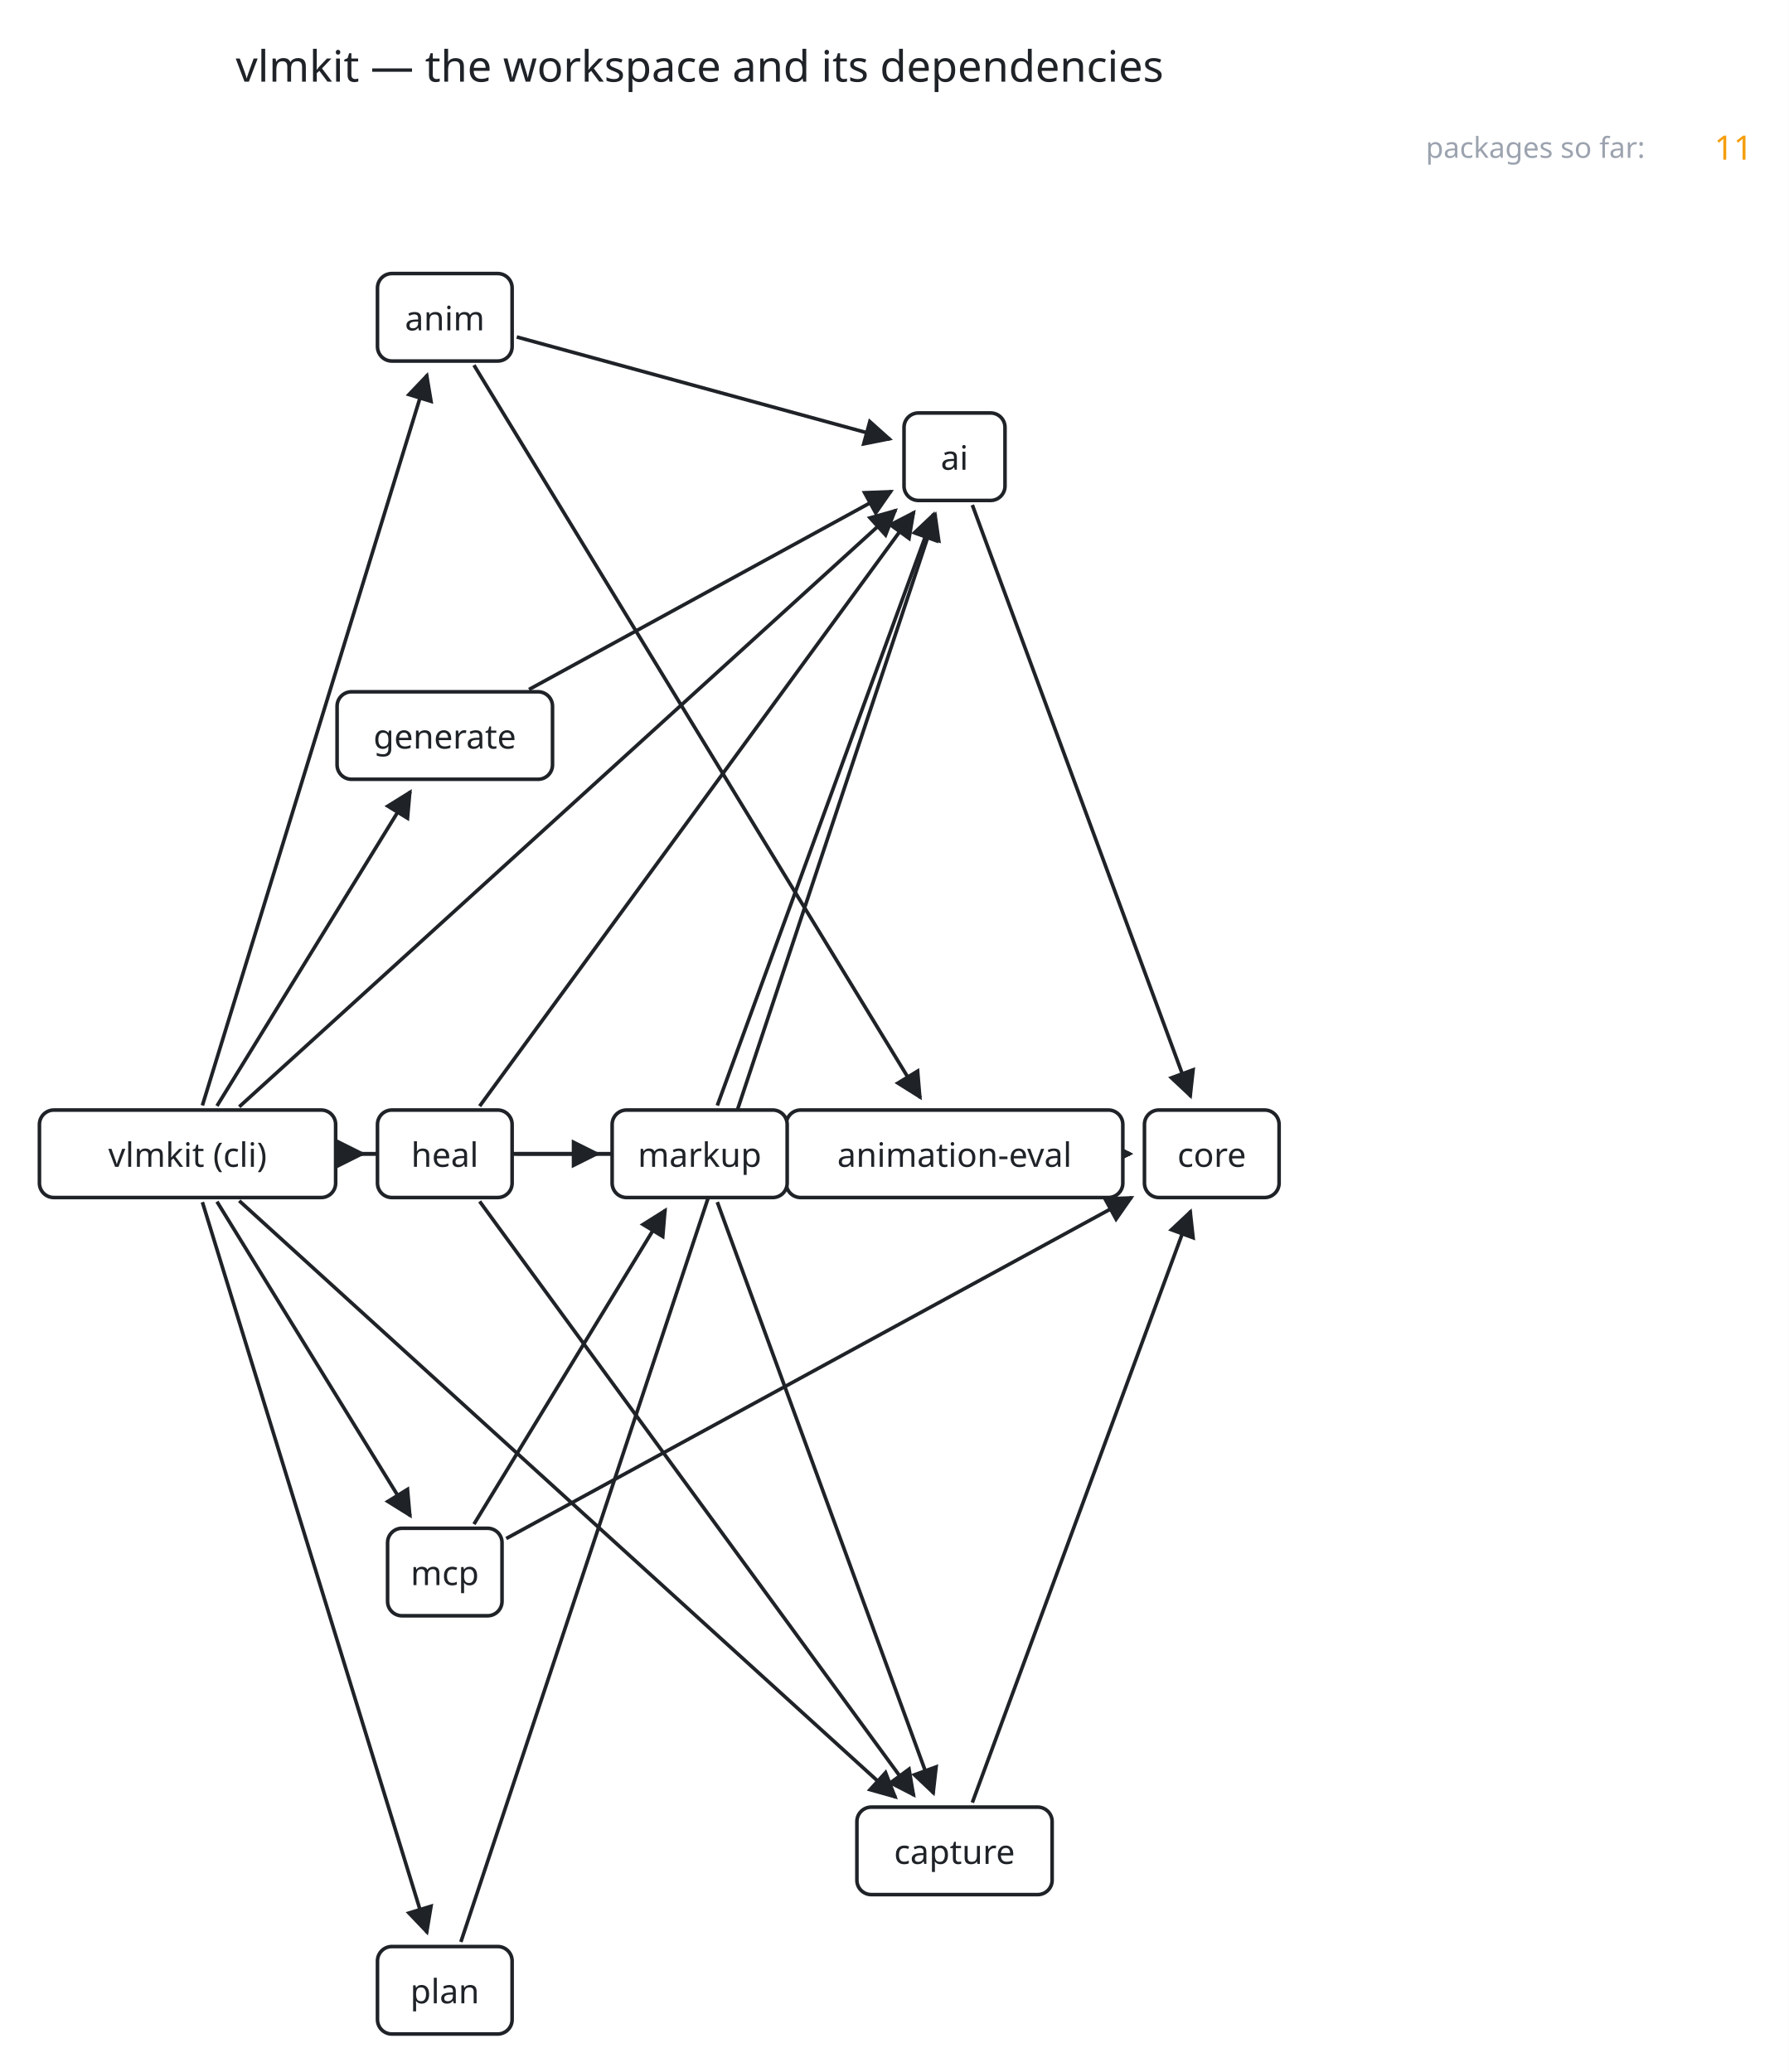
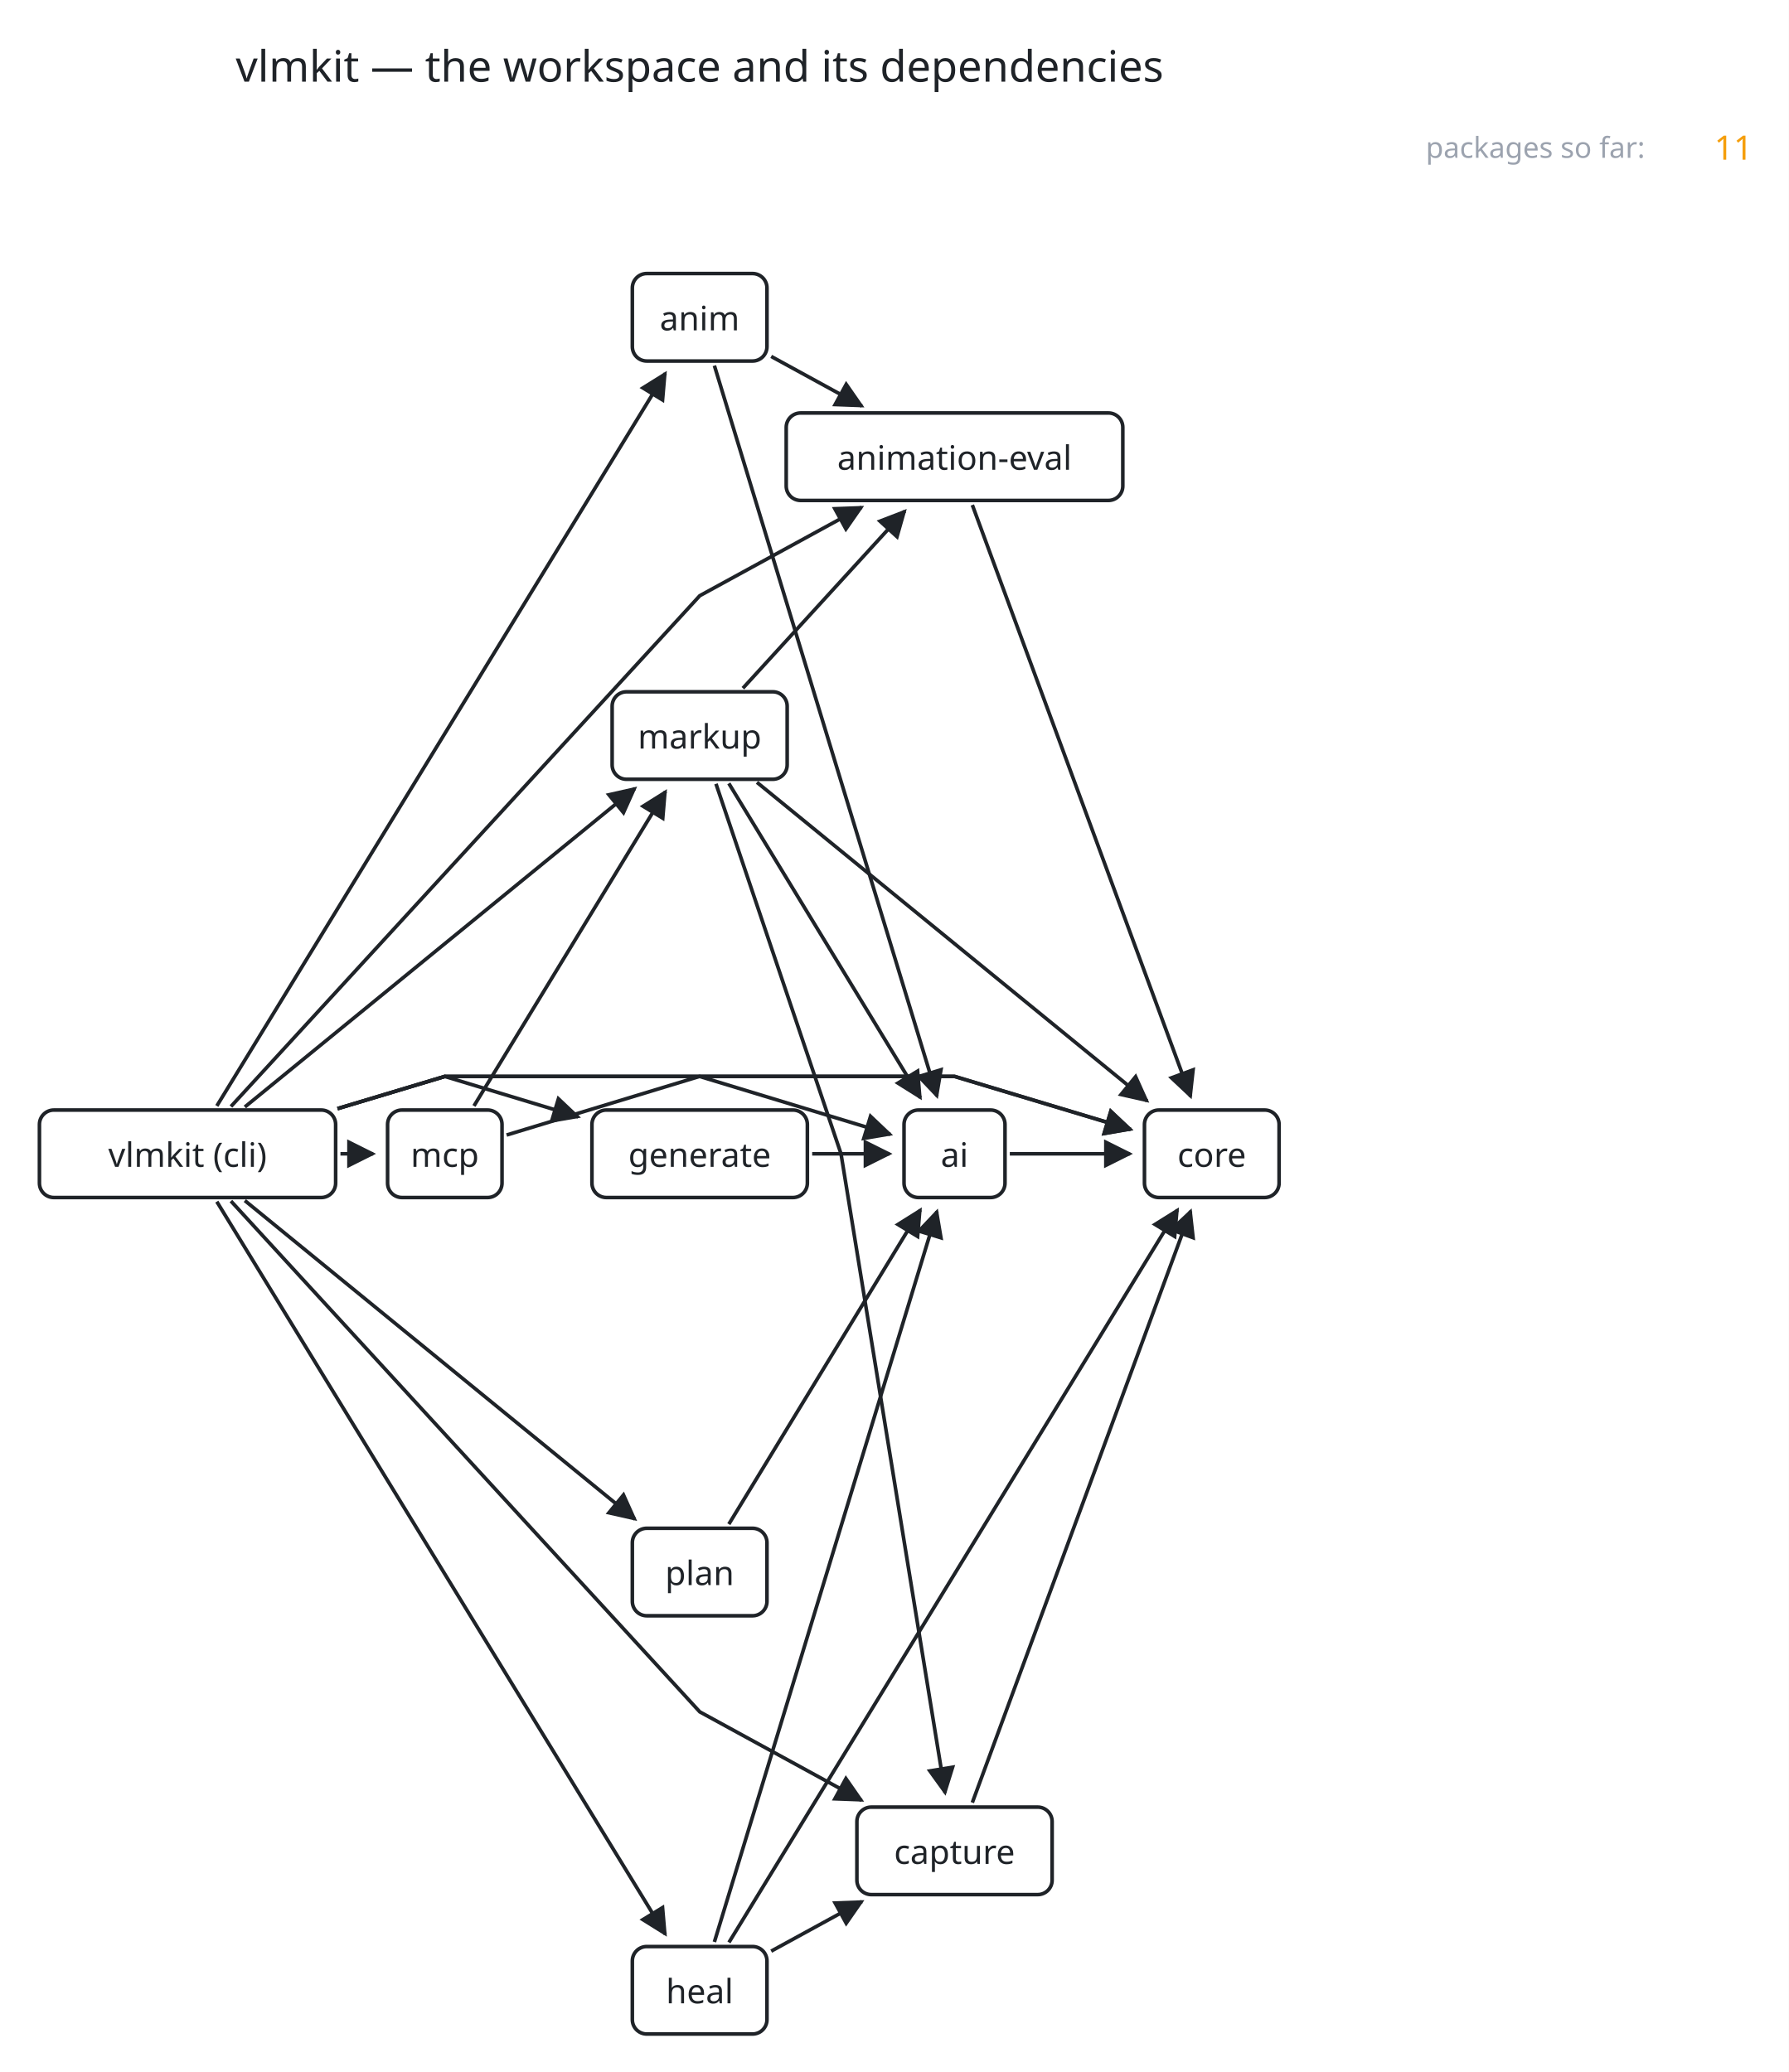
<svg xmlns="http://www.w3.org/2000/svg" viewBox="-5 -5 744 862" width="744" height="862" data-t="4760" data-duration="4760">
  <defs>
    <marker id="arrow-1f2328" viewBox="0 0 10 10" refX="9" refY="5" markerWidth="8" markerHeight="8" orient="auto-start-reverse">
      <path d="M 0 0 L 10 5 L 0 10 z" fill="#1f2328" />
    </marker>
  </defs>
  <rect x="-5" y="-5" width="744" height="862" fill="#ffffff" />
  <g id="title" data-shape="text" transform="translate(286 22)">
    <text font-size="18" fill="#1f2328" text-anchor="middle" dominant-baseline="central" font-family="system-ui, sans-serif">
      <tspan x="0" y="0">vlmkit — the workspace and its dependencies</tspan>
    </text>
  </g>
-   <g id="edge-0" data-shape="arrow" transform="translate(0 0)">
-     <line x1="94.5" y1="455.45" x2="367.54" y2="207.24" stroke="#1f2328" stroke-width="1.5" fill="none" marker-end="url(#arrow-1f2328)" />
+   <g id="edge-0" data-shape="path" transform="translate(135.39 456.22)">
+     <path d="M 0 0 L 44.6 -13.4 L 150.6 -13.4 L 229.9 10.7" fill="none" stroke="#1f2328" stroke-width="1.5" marker-end="url(#arrow-1f2328)" />
  </g>
  <g id="edge-1" data-shape="arrow" transform="translate(0 0)">
-     <line x1="79.18" y1="454.89" x2="172.64" y2="150.94" stroke="#1f2328" stroke-width="1.5" fill="none" marker-end="url(#arrow-1f2328)" />
+     <line x1="85.18" y1="455.09" x2="271.73" y2="150.32" stroke="#1f2328" stroke-width="1.5" fill="none" marker-end="url(#arrow-1f2328)" />
  </g>
-   <g id="edge-2" data-shape="arrow" transform="translate(0 0)">
-     <line x1="136.6" y1="475" x2="316" y2="475" stroke="#1f2328" stroke-width="1.5" fill="none" marker-end="url(#arrow-1f2328)" />
+   <g id="edge-2" data-shape="path" transform="translate(91.05 455.33)">
+     <path d="M 0 0 L 195 -212.5 L 262.3 -249.3" fill="none" stroke="#1f2328" stroke-width="1.5" marker-end="url(#arrow-1f2328)" />
  </g>
-   <g id="edge-3" data-shape="arrow" transform="translate(0 0)">
-     <line x1="94.5" y1="494.55" x2="367.54" y2="742.76" stroke="#1f2328" stroke-width="1.5" fill="none" marker-end="url(#arrow-1f2328)" />
+   <g id="edge-3" data-shape="path" transform="translate(91.05 494.67)">
+     <path d="M 0 0 L 195 212.5 L 262.3 249.3" fill="none" stroke="#1f2328" stroke-width="1.5" marker-end="url(#arrow-1f2328)" />
  </g>
-   <g id="edge-4" data-shape="arrow" transform="translate(0 0)">
-     <line x1="136.6" y1="475" x2="465" y2="475" stroke="#1f2328" stroke-width="1.5" fill="none" marker-end="url(#arrow-1f2328)" />
+   <g id="edge-4" data-shape="path" transform="translate(135.39 456.22)">
+     <path d="M 0 0 L 44.6 -13.4 L 150.6 -13.4 L 256.6 -13.4 L 329.9 8.6" fill="none" stroke="#1f2328" stroke-width="1.5" marker-end="url(#arrow-1f2328)" />
  </g>
-   <g id="edge-5" data-shape="arrow" transform="translate(0 0)">
-     <line x1="85.24" y1="455.1" x2="165.67" y2="324.31" stroke="#1f2328" stroke-width="1.5" fill="none" marker-end="url(#arrow-1f2328)" />
+   <g id="edge-5" data-shape="path" transform="translate(135.39 456.22)">
+     <path d="M 0 0 L 44.6 -13.4 L 100.1 3.4" fill="none" stroke="#1f2328" stroke-width="1.5" marker-end="url(#arrow-1f2328)" />
  </g>
  <g id="edge-6" data-shape="arrow" transform="translate(0 0)">
-     <line x1="136.6" y1="475" x2="146" y2="475" stroke="#1f2328" stroke-width="1.5" fill="none" marker-end="url(#arrow-1f2328)" />
+     <line x1="85.18" y1="494.91" x2="271.73" y2="799.68" stroke="#1f2328" stroke-width="1.5" fill="none" marker-end="url(#arrow-1f2328)" />
  </g>
  <g id="edge-7" data-shape="arrow" transform="translate(0 0)">
-     <line x1="136.6" y1="475" x2="243.6" y2="475" stroke="#1f2328" stroke-width="1.5" fill="none" marker-end="url(#arrow-1f2328)" />
+     <line x1="96.83" y1="455.53" x2="259.07" y2="323" stroke="#1f2328" stroke-width="1.5" fill="none" marker-end="url(#arrow-1f2328)" />
  </g>
  <g id="edge-8" data-shape="arrow" transform="translate(0 0)">
-     <line x1="85.24" y1="494.9" x2="165.67" y2="625.69" stroke="#1f2328" stroke-width="1.5" fill="none" marker-end="url(#arrow-1f2328)" />
+     <line x1="136.6" y1="475" x2="150.2" y2="475" stroke="#1f2328" stroke-width="1.5" fill="none" marker-end="url(#arrow-1f2328)" />
  </g>
  <g id="edge-9" data-shape="arrow" transform="translate(0 0)">
-     <line x1="79.18" y1="495.11" x2="172.64" y2="799.06" stroke="#1f2328" stroke-width="1.5" fill="none" marker-end="url(#arrow-1f2328)" />
+     <line x1="96.83" y1="494.47" x2="259.07" y2="627" stroke="#1f2328" stroke-width="1.5" fill="none" marker-end="url(#arrow-1f2328)" />
  </g>
  <g id="edge-10" data-shape="arrow" transform="translate(0 0)">
-     <line x1="399.41" y1="205.08" x2="490.21" y2="451.17" stroke="#1f2328" stroke-width="1.5" fill="none" marker-end="url(#arrow-1f2328)" />
+     <line x1="415" y1="475" x2="465" y2="475" stroke="#1f2328" stroke-width="1.5" fill="none" marker-end="url(#arrow-1f2328)" />
  </g>
  <g id="edge-11" data-shape="arrow" transform="translate(0 0)">
-     <line x1="209.93" y1="135.19" x2="365.21" y2="177.67" stroke="#1f2328" stroke-width="1.5" fill="none" marker-end="url(#arrow-1f2328)" />
+     <line x1="292.13" y1="147.11" x2="384.71" y2="451.06" stroke="#1f2328" stroke-width="1.5" fill="none" marker-end="url(#arrow-1f2328)" />
  </g>
  <g id="edge-12" data-shape="arrow" transform="translate(0 0)">
-     <line x1="192.13" y1="146.91" x2="377.79" y2="451.68" stroke="#1f2328" stroke-width="1.5" fill="none" marker-end="url(#arrow-1f2328)" />
+     <line x1="315.75" y1="143.28" x2="353.47" y2="163.92" stroke="#1f2328" stroke-width="1.5" fill="none" marker-end="url(#arrow-1f2328)" />
  </g>
  <g id="edge-13" data-shape="arrow" transform="translate(0 0)">
-     <line x1="464" y1="475" x2="465" y2="475" stroke="#1f2328" stroke-width="1.5" fill="none" marker-end="url(#arrow-1f2328)" />
+     <line x1="399.41" y1="205.08" x2="490.21" y2="451.17" stroke="#1f2328" stroke-width="1.5" fill="none" marker-end="url(#arrow-1f2328)" />
  </g>
  <g id="edge-14" data-shape="arrow" transform="translate(0 0)">
    <line x1="399.41" y1="744.92" x2="490.21" y2="498.83" stroke="#1f2328" stroke-width="1.5" fill="none" marker-end="url(#arrow-1f2328)" />
  </g>
  <g id="edge-15" data-shape="arrow" transform="translate(0 0)">
-     <line x1="215.02" y1="281.84" x2="365.74" y2="199.37" stroke="#1f2328" stroke-width="1.5" fill="none" marker-end="url(#arrow-1f2328)" />
+     <line x1="332.8" y1="475" x2="365" y2="475" stroke="#1f2328" stroke-width="1.5" fill="none" marker-end="url(#arrow-1f2328)" />
  </g>
  <g id="edge-16" data-shape="arrow" transform="translate(0 0)">
-     <line x1="194.49" y1="455.19" x2="375.15" y2="208.04" stroke="#1f2328" stroke-width="1.5" fill="none" marker-end="url(#arrow-1f2328)" />
+     <line x1="292.13" y1="802.89" x2="384.71" y2="498.94" stroke="#1f2328" stroke-width="1.5" fill="none" marker-end="url(#arrow-1f2328)" />
  </g>
  <g id="edge-17" data-shape="arrow" transform="translate(0 0)">
-     <line x1="194.49" y1="494.81" x2="375.15" y2="741.96" stroke="#1f2328" stroke-width="1.5" fill="none" marker-end="url(#arrow-1f2328)" />
+     <line x1="315.75" y1="806.72" x2="353.47" y2="786.08" stroke="#1f2328" stroke-width="1.5" fill="none" marker-end="url(#arrow-1f2328)" />
  </g>
  <g id="edge-18" data-shape="arrow" transform="translate(0 0)">
-     <line x1="210" y1="475" x2="465" y2="475" stroke="#1f2328" stroke-width="1.5" fill="none" marker-end="url(#arrow-1f2328)" />
+     <line x1="298.18" y1="803.09" x2="484.73" y2="498.32" stroke="#1f2328" stroke-width="1.5" fill="none" marker-end="url(#arrow-1f2328)" />
  </g>
  <g id="edge-19" data-shape="arrow" transform="translate(0 0)">
-     <line x1="293.34" y1="454.92" x2="383.29" y2="208.84" stroke="#1f2328" stroke-width="1.5" fill="none" marker-end="url(#arrow-1f2328)" />
+     <line x1="298.13" y1="320.91" x2="377.79" y2="451.68" stroke="#1f2328" stroke-width="1.5" fill="none" marker-end="url(#arrow-1f2328)" />
  </g>
  <g id="edge-20" data-shape="arrow" transform="translate(0 0)">
-     <line x1="324.4" y1="475" x2="316" y2="475" stroke="#1f2328" stroke-width="1.5" fill="none" marker-end="url(#arrow-1f2328)" />
+     <line x1="303.98" y1="281.32" x2="371.32" y2="207.63" stroke="#1f2328" stroke-width="1.5" fill="none" marker-end="url(#arrow-1f2328)" />
  </g>
-   <g id="edge-21" data-shape="arrow" transform="translate(0 0)">
-     <line x1="293.34" y1="495.08" x2="383.29" y2="741.16" stroke="#1f2328" stroke-width="1.5" fill="none" marker-end="url(#arrow-1f2328)" />
+   <g id="edge-21" data-shape="path" transform="translate(292.79 321.09)">
+     <path d="M 0 0 L 52 153.9 L 95.3 419.8" fill="none" stroke="#1f2328" stroke-width="1.5" marker-end="url(#arrow-1f2328)" />
  </g>
  <g id="edge-22" data-shape="arrow" transform="translate(0 0)">
-     <line x1="324.4" y1="475" x2="465" y2="475" stroke="#1f2328" stroke-width="1.5" fill="none" marker-end="url(#arrow-1f2328)" />
+     <line x1="309.83" y1="320.47" x2="472.07" y2="453" stroke="#1f2328" stroke-width="1.5" fill="none" marker-end="url(#arrow-1f2328)" />
  </g>
-   <g id="edge-23" data-shape="arrow" transform="translate(0 0)">
-     <line x1="205.56" y1="635.06" x2="465.73" y2="493.15" stroke="#1f2328" stroke-width="1.5" fill="none" marker-end="url(#arrow-1f2328)" />
+   <g id="edge-23" data-shape="path" transform="translate(205.71 467.19)">
+     <path d="M 0 0 L 80.3 -24.4 L 186.3 -24.4 L 259.5 -2.3" fill="none" stroke="#1f2328" stroke-width="1.5" marker-end="url(#arrow-1f2328)" />
  </g>
  <g id="edge-24" data-shape="arrow" transform="translate(0 0)">
-     <line x1="192.13" y1="629.09" x2="271.79" y2="498.32" stroke="#1f2328" stroke-width="1.5" fill="none" marker-end="url(#arrow-1f2328)" />
+     <line x1="192.13" y1="455.09" x2="271.79" y2="324.32" stroke="#1f2328" stroke-width="1.5" fill="none" marker-end="url(#arrow-1f2328)" />
  </g>
  <g id="edge-25" data-shape="arrow" transform="translate(0 0)">
-     <line x1="186.68" y1="802.9" x2="384.06" y2="208.89" stroke="#1f2328" stroke-width="1.5" fill="none" marker-end="url(#arrow-1f2328)" />
+     <line x1="298.13" y1="629.09" x2="377.79" y2="498.32" stroke="#1f2328" stroke-width="1.5" fill="none" marker-end="url(#arrow-1f2328)" />
  </g>
  <g id="vlmkit (cli)" data-shape="rect" transform="translate(73 475)">
    <rect x="-61.6" y="-18.2" width="123.2" height="36.4" rx="6" fill="#ffffff" stroke="#1f2328" stroke-width="1.5" />
    <text font-size="14" fill="#1f2328" text-anchor="middle" dominant-baseline="central" font-family="system-ui, sans-serif">
      <tspan x="0" y="0">vlmkit (cli)</tspan>
    </text>
  </g>
-   <g id="ai" data-shape="rect" transform="translate(392 185)">
+   <g id="ai" data-shape="rect" transform="translate(392 475)">
    <rect x="-21" y="-18.2" width="42" height="36.4" rx="6" fill="#ffffff" stroke="#1f2328" stroke-width="1.5" />
    <text font-size="14" fill="#1f2328" text-anchor="middle" dominant-baseline="central" font-family="system-ui, sans-serif">
      <tspan x="0" y="0">ai</tspan>
    </text>
  </g>
-   <g id="anim" data-shape="rect" transform="translate(180 127)">
+   <g id="anim" data-shape="rect" transform="translate(286 127)">
    <rect x="-28" y="-18.2" width="56" height="36.4" rx="6" fill="#ffffff" stroke="#1f2328" stroke-width="1.5" />
    <text font-size="14" fill="#1f2328" text-anchor="middle" dominant-baseline="central" font-family="system-ui, sans-serif">
      <tspan x="0" y="0">anim</tspan>
    </text>
  </g>
-   <g id="animation-eval" data-shape="rect" transform="translate(392 475)">
+   <g id="animation-eval" data-shape="rect" transform="translate(392 185)">
    <rect x="-70" y="-18.2" width="140" height="36.4" rx="6" fill="#ffffff" stroke="#1f2328" stroke-width="1.5" />
    <text font-size="14" fill="#1f2328" text-anchor="middle" dominant-baseline="central" font-family="system-ui, sans-serif">
      <tspan x="0" y="0">animation-eval</tspan>
    </text>
  </g>
  <g id="capture" data-shape="rect" transform="translate(392 765)">
    <rect x="-40.6" y="-18.2" width="81.2" height="36.4" rx="6" fill="#ffffff" stroke="#1f2328" stroke-width="1.5" />
    <text font-size="14" fill="#1f2328" text-anchor="middle" dominant-baseline="central" font-family="system-ui, sans-serif">
      <tspan x="0" y="0">capture</tspan>
    </text>
  </g>
  <g id="core" data-shape="rect" transform="translate(499 475)">
    <rect x="-28" y="-18.2" width="56" height="36.4" rx="6" fill="#ffffff" stroke="#1f2328" stroke-width="1.5" />
    <text font-size="14" fill="#1f2328" text-anchor="middle" dominant-baseline="central" font-family="system-ui, sans-serif">
      <tspan x="0" y="0">core</tspan>
    </text>
  </g>
-   <g id="generate" data-shape="rect" transform="translate(180 301)">
+   <g id="generate" data-shape="rect" transform="translate(286 475)">
    <rect x="-44.8" y="-18.2" width="89.6" height="36.4" rx="6" fill="#ffffff" stroke="#1f2328" stroke-width="1.5" />
    <text font-size="14" fill="#1f2328" text-anchor="middle" dominant-baseline="central" font-family="system-ui, sans-serif">
      <tspan x="0" y="0">generate</tspan>
    </text>
  </g>
-   <g id="heal" data-shape="rect" transform="translate(180 475)">
+   <g id="heal" data-shape="rect" transform="translate(286 823)">
    <rect x="-28" y="-18.2" width="56" height="36.4" rx="6" fill="#ffffff" stroke="#1f2328" stroke-width="1.5" />
    <text font-size="14" fill="#1f2328" text-anchor="middle" dominant-baseline="central" font-family="system-ui, sans-serif">
      <tspan x="0" y="0">heal</tspan>
    </text>
  </g>
-   <g id="markup" data-shape="rect" transform="translate(286 475)">
+   <g id="markup" data-shape="rect" transform="translate(286 301)">
    <rect x="-36.4" y="-18.2" width="72.8" height="36.4" rx="6" fill="#ffffff" stroke="#1f2328" stroke-width="1.5" />
    <text font-size="14" fill="#1f2328" text-anchor="middle" dominant-baseline="central" font-family="system-ui, sans-serif">
      <tspan x="0" y="0">markup</tspan>
    </text>
  </g>
-   <g id="mcp" data-shape="rect" transform="translate(180 649)">
+   <g id="mcp" data-shape="rect" transform="translate(180 475)">
    <rect x="-23.8" y="-18.2" width="47.6" height="36.4" rx="6" fill="#ffffff" stroke="#1f2328" stroke-width="1.5" />
    <text font-size="14" fill="#1f2328" text-anchor="middle" dominant-baseline="central" font-family="system-ui, sans-serif">
      <tspan x="0" y="0">mcp</tspan>
    </text>
  </g>
-   <g id="plan" data-shape="rect" transform="translate(180 823)">
+   <g id="plan" data-shape="rect" transform="translate(286 649)">
    <rect x="-28" y="-18.2" width="56" height="36.4" rx="6" fill="#ffffff" stroke="#1f2328" stroke-width="1.5" />
    <text font-size="14" fill="#1f2328" text-anchor="middle" dominant-baseline="central" font-family="system-ui, sans-serif">
      <tspan x="0" y="0">plan</tspan>
    </text>
  </g>
  <g id="token" data-shape="circle" transform="translate(0 0)" opacity="0">
    <circle r="6" fill="#f59e0b" stroke="#1f2328" stroke-width="1.5" />
  </g>
  <g id="value-n-label" data-shape="text" transform="translate(588 56)">
    <text font-size="12" fill="#9ca3af" text-anchor="start" dominant-baseline="central" font-family="system-ui, sans-serif">
      <tspan x="0" y="0">packages so far:</tspan>
    </text>
  </g>
  <g id="value-n" data-shape="text" transform="translate(708 56)">
    <text font-size="14" fill="#f59e0b" text-anchor="start" dominant-baseline="central" font-family="system-ui, sans-serif">
      <tspan x="0" y="0">11</tspan>
    </text>
  </g>
</svg>
